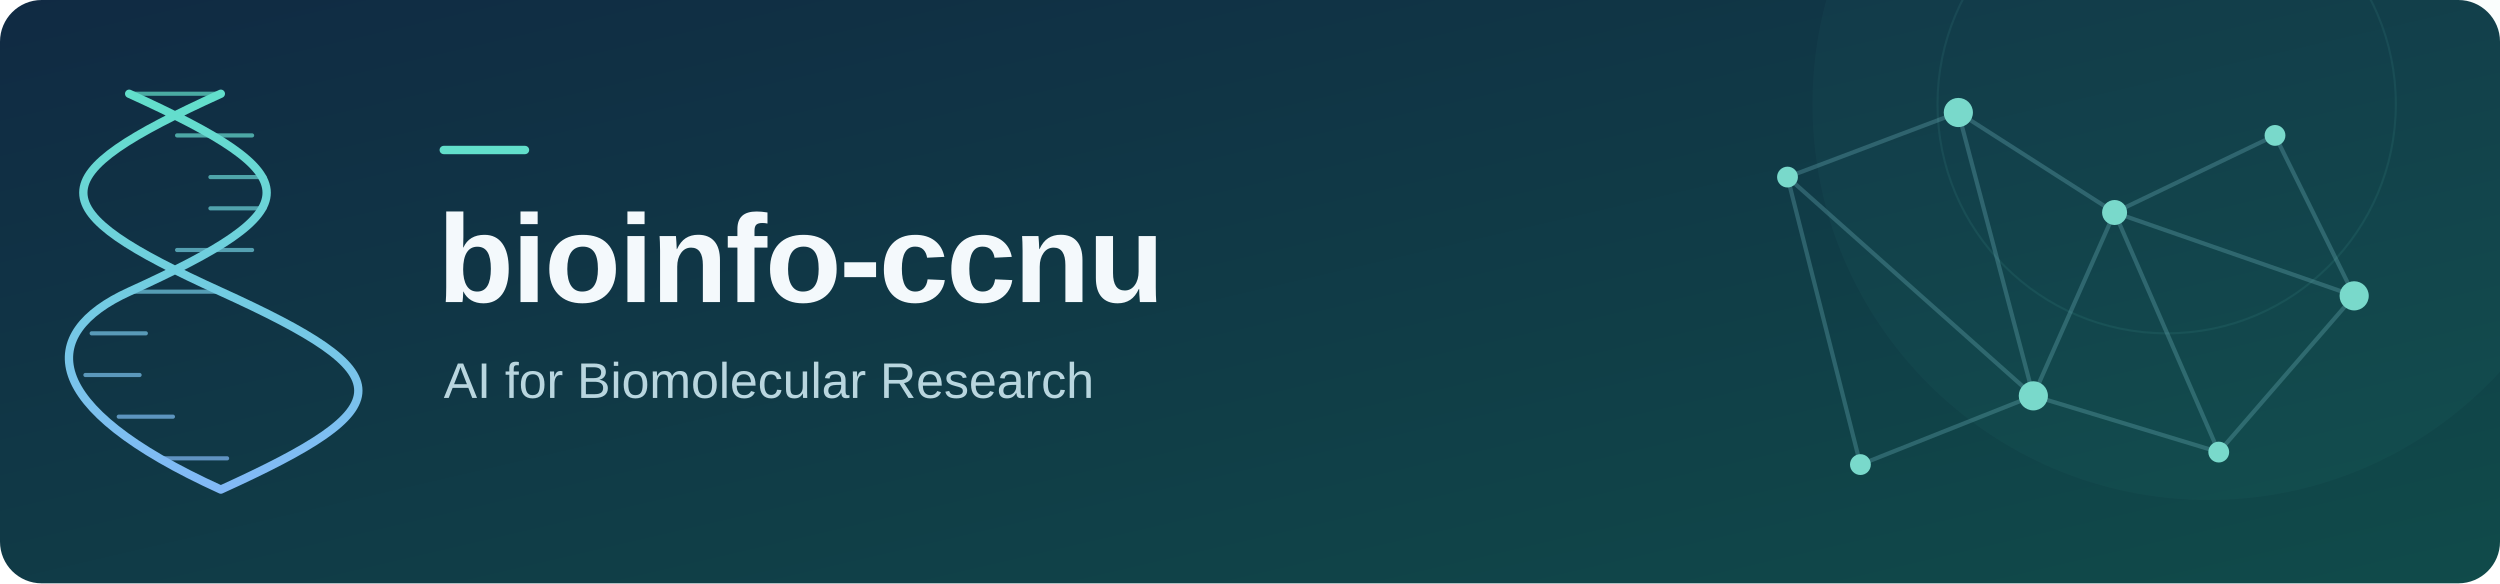
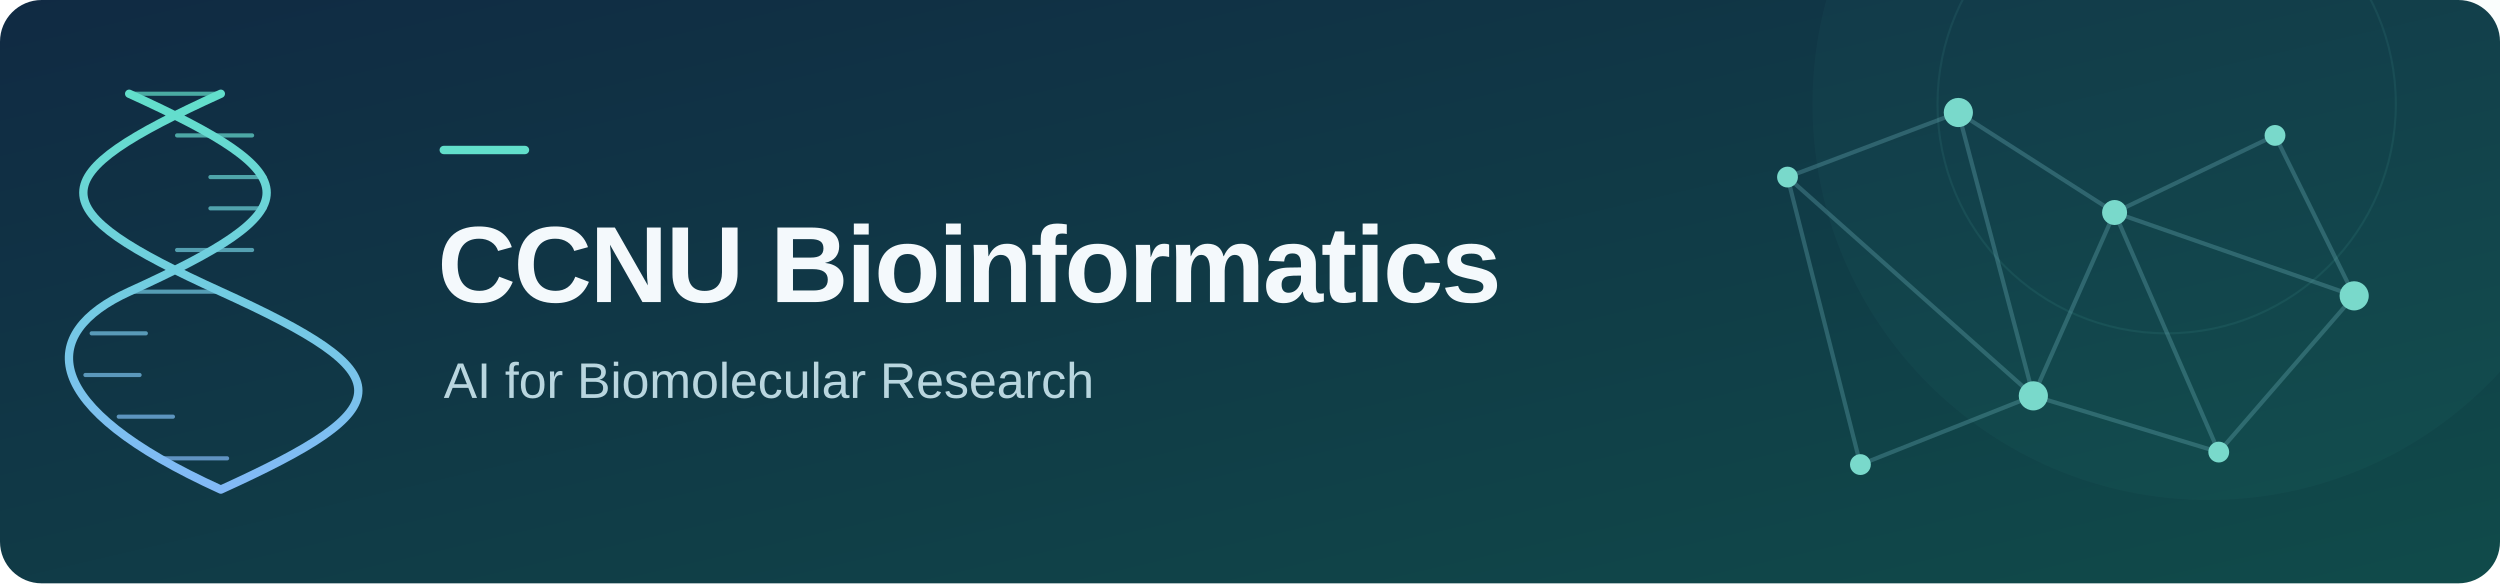
<svg xmlns="http://www.w3.org/2000/svg" width="1200" height="280" viewBox="0 0 1200 280" role="img" aria-labelledby="title desc">
  <defs>
    <linearGradient id="bg" x2="1" y2="1">
      <stop stop-color="#102a43" />
      <stop offset="1" stop-color="#104b4a" />
    </linearGradient>
    <linearGradient id="dna" x2="0" y2="1">
      <stop stop-color="#62dfcb" />
      <stop offset="1" stop-color="#82b9f7" />
    </linearGradient>
  </defs>
  <rect width="1200" height="280" rx="20" fill="url(#bg)" />
  <circle cx="1060" cy="50" r="190" fill="#66d9cc" opacity=".035" />
  <circle cx="1040" cy="50" r="110" fill="none" stroke="#66d9cc" opacity=".08" />
  <g fill="none" stroke="#73bac2" stroke-width="2" opacity=".3">
    <path d="M858 85 940 54 1015 102 1092 65 1130 142 1065 217 976 190 893 223 858 85 976 190 1015 102 1065 217 M940 54 976 190 M1015 102 1130 142" />
  </g>
  <g fill="#79d9cb">
    <circle cx="858" cy="85" r="5" />
    <circle cx="940" cy="54" r="7" />
    <circle cx="1015" cy="102" r="6" />
    <circle cx="1092" cy="65" r="5" />
    <circle cx="1130" cy="142" r="7" />
    <circle cx="1065" cy="217" r="5" />
    <circle cx="976" cy="190" r="7" />
    <circle cx="893" cy="223" r="5" />
  </g>
  <g transform="translate(62 45)" fill="none" stroke="url(#dna)" stroke-width="4" stroke-linecap="round">
    <path d="M0 0 C88 40 88 55 0 95 C-44 115 -44 150 44 190 M44 0 C-44 40 -44 55 44 95 C132 135 132 150 44 190" />
    <path d="M0 0H44 M23 20H59 M39 40H65 M39 55H65 M23 75H59 M0 95H44 M-18 115H8 M-21 135H5 M-5 155H21 M17 175H47" stroke-width="2" opacity=".7" />
  </g>
  <rect x="211" y="70" width="43" height="4" rx="2" fill="#62dfcb" />
-   <text x="210" y="145" fill="#f4f9fc" font-family="Arial, Helvetica, sans-serif" font-size="60" font-weight="700" letter-spacing="-1">bioinfo-ccnu</text>
+   <text x="210" y="145" fill="#f4f9fc" font-family="Arial, Helvetica, sans-serif" font-size="52" font-weight="700" letter-spacing="-1">CCNU Bioinformatics</text>
  <text x="213" y="191" fill="#b9d6df" font-family="Arial, Helvetica, sans-serif" font-size="24">AI for Biomolecular Research</text>
</svg>
